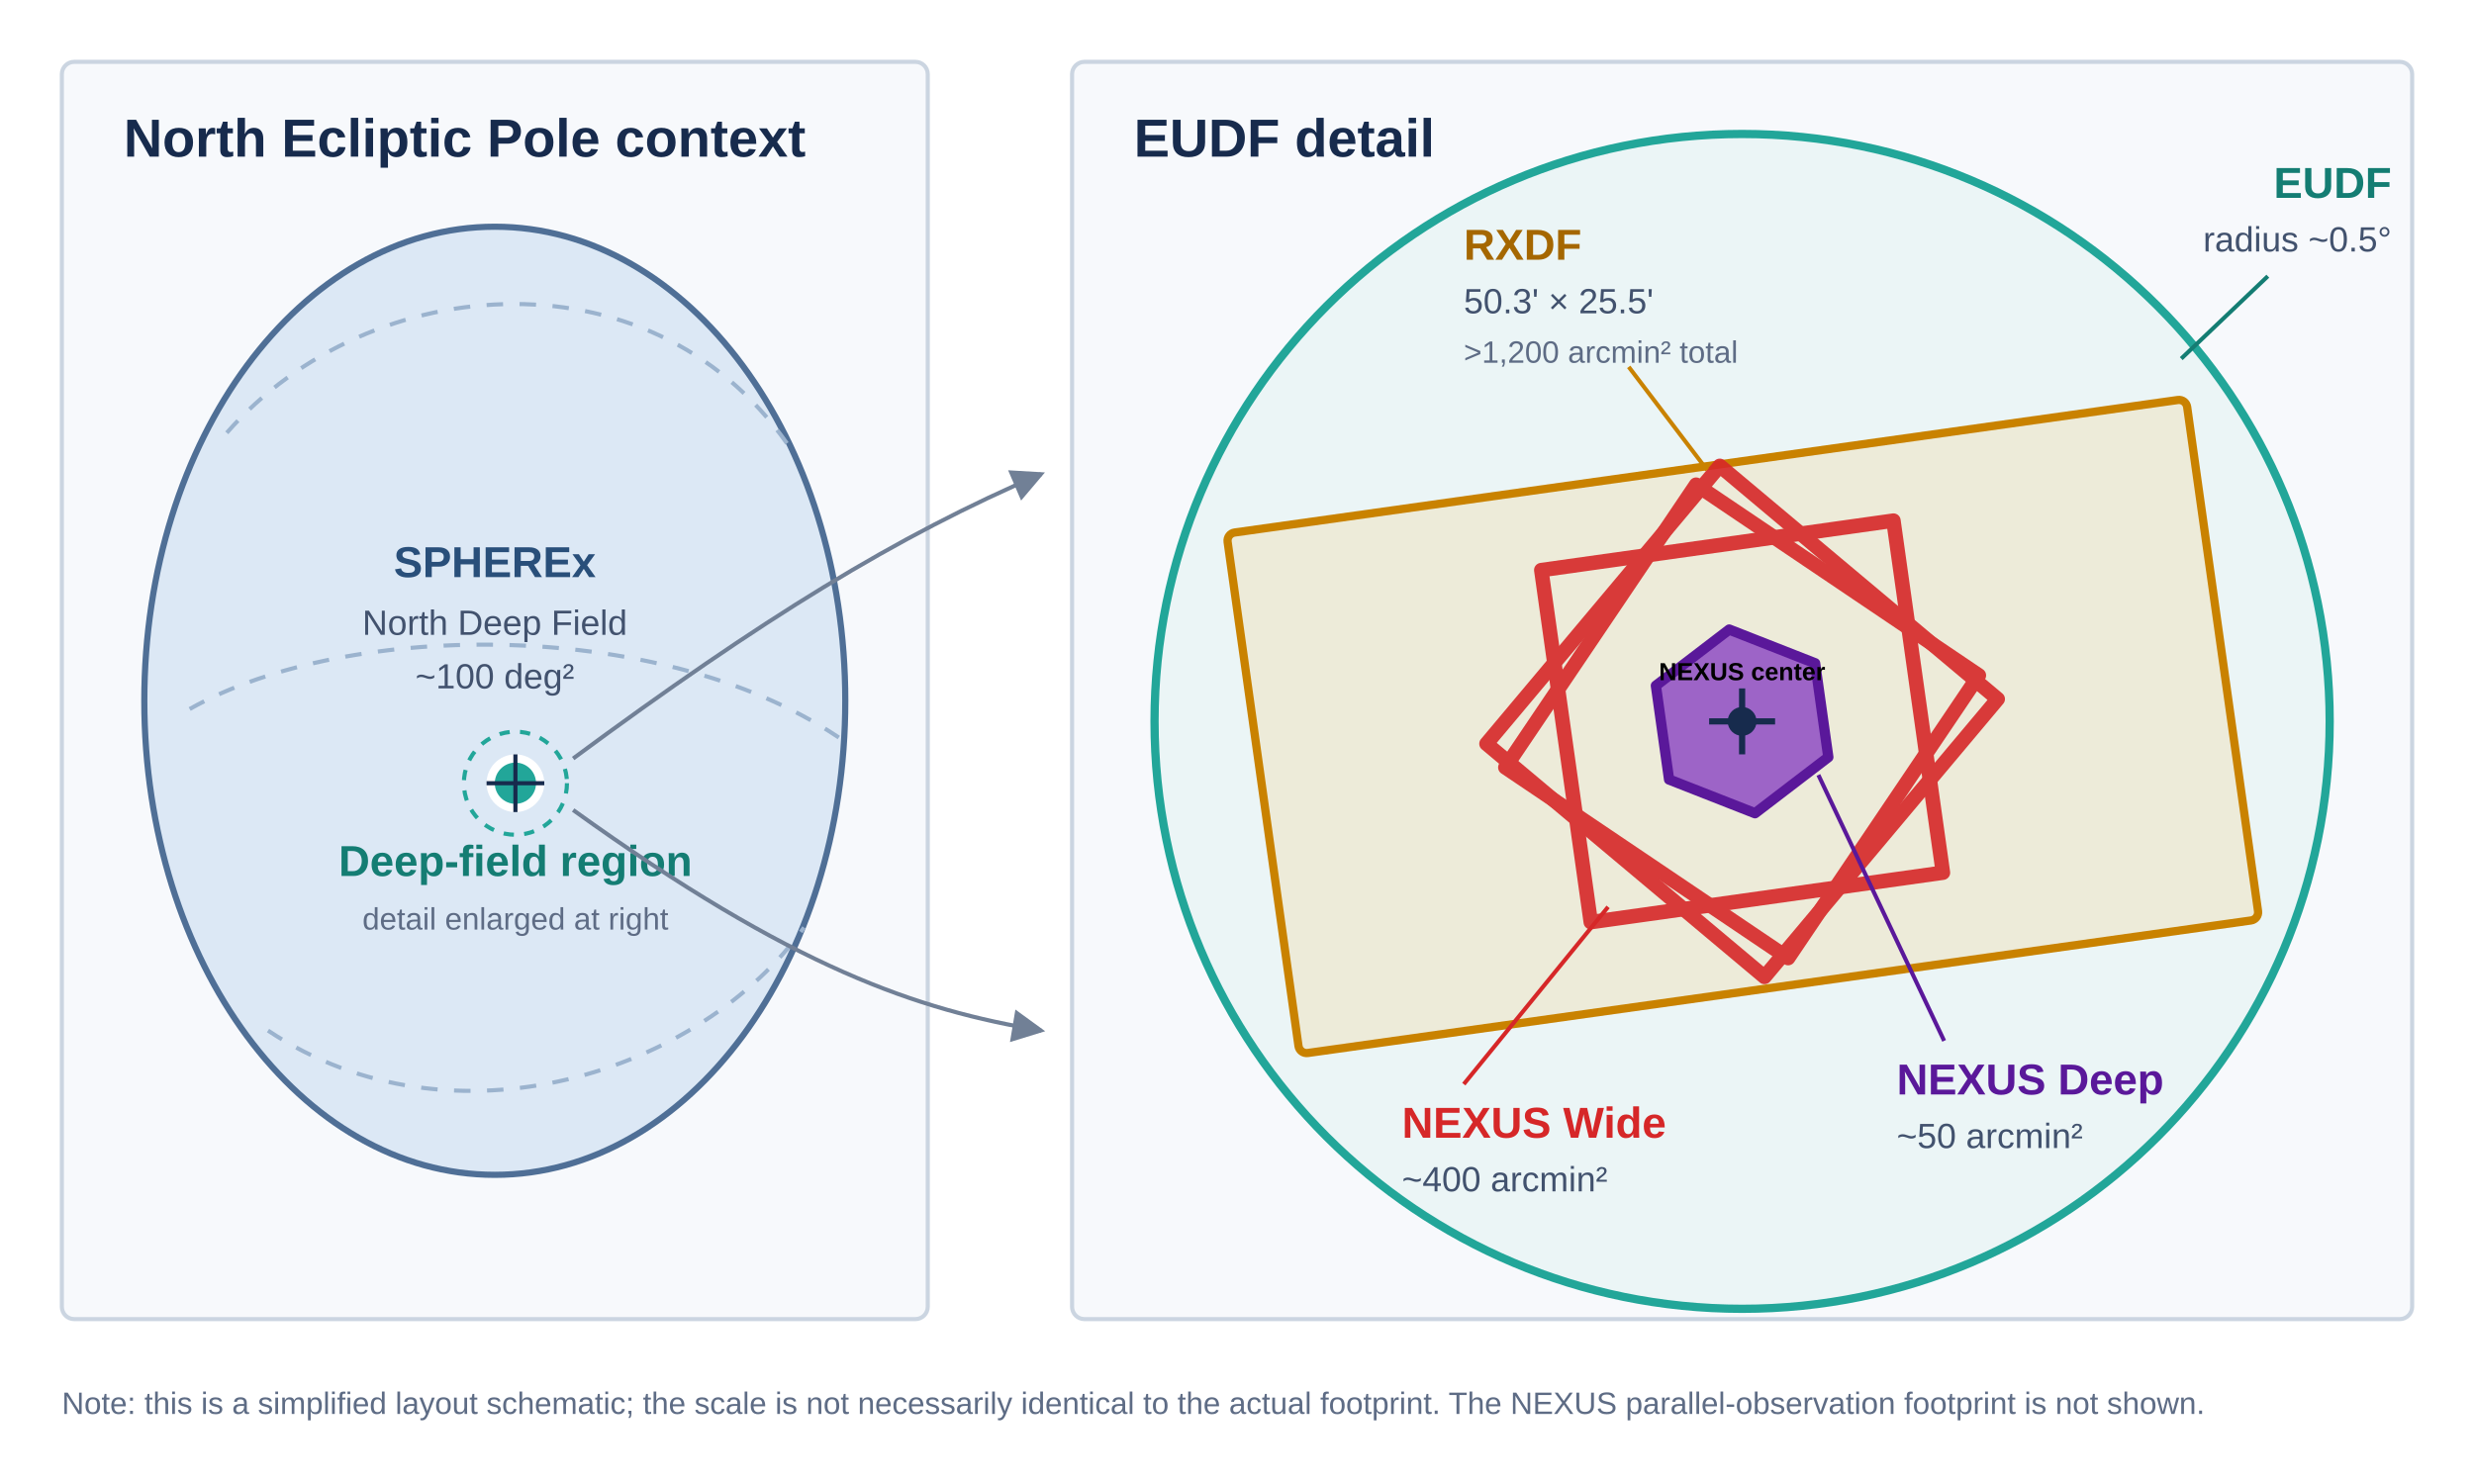
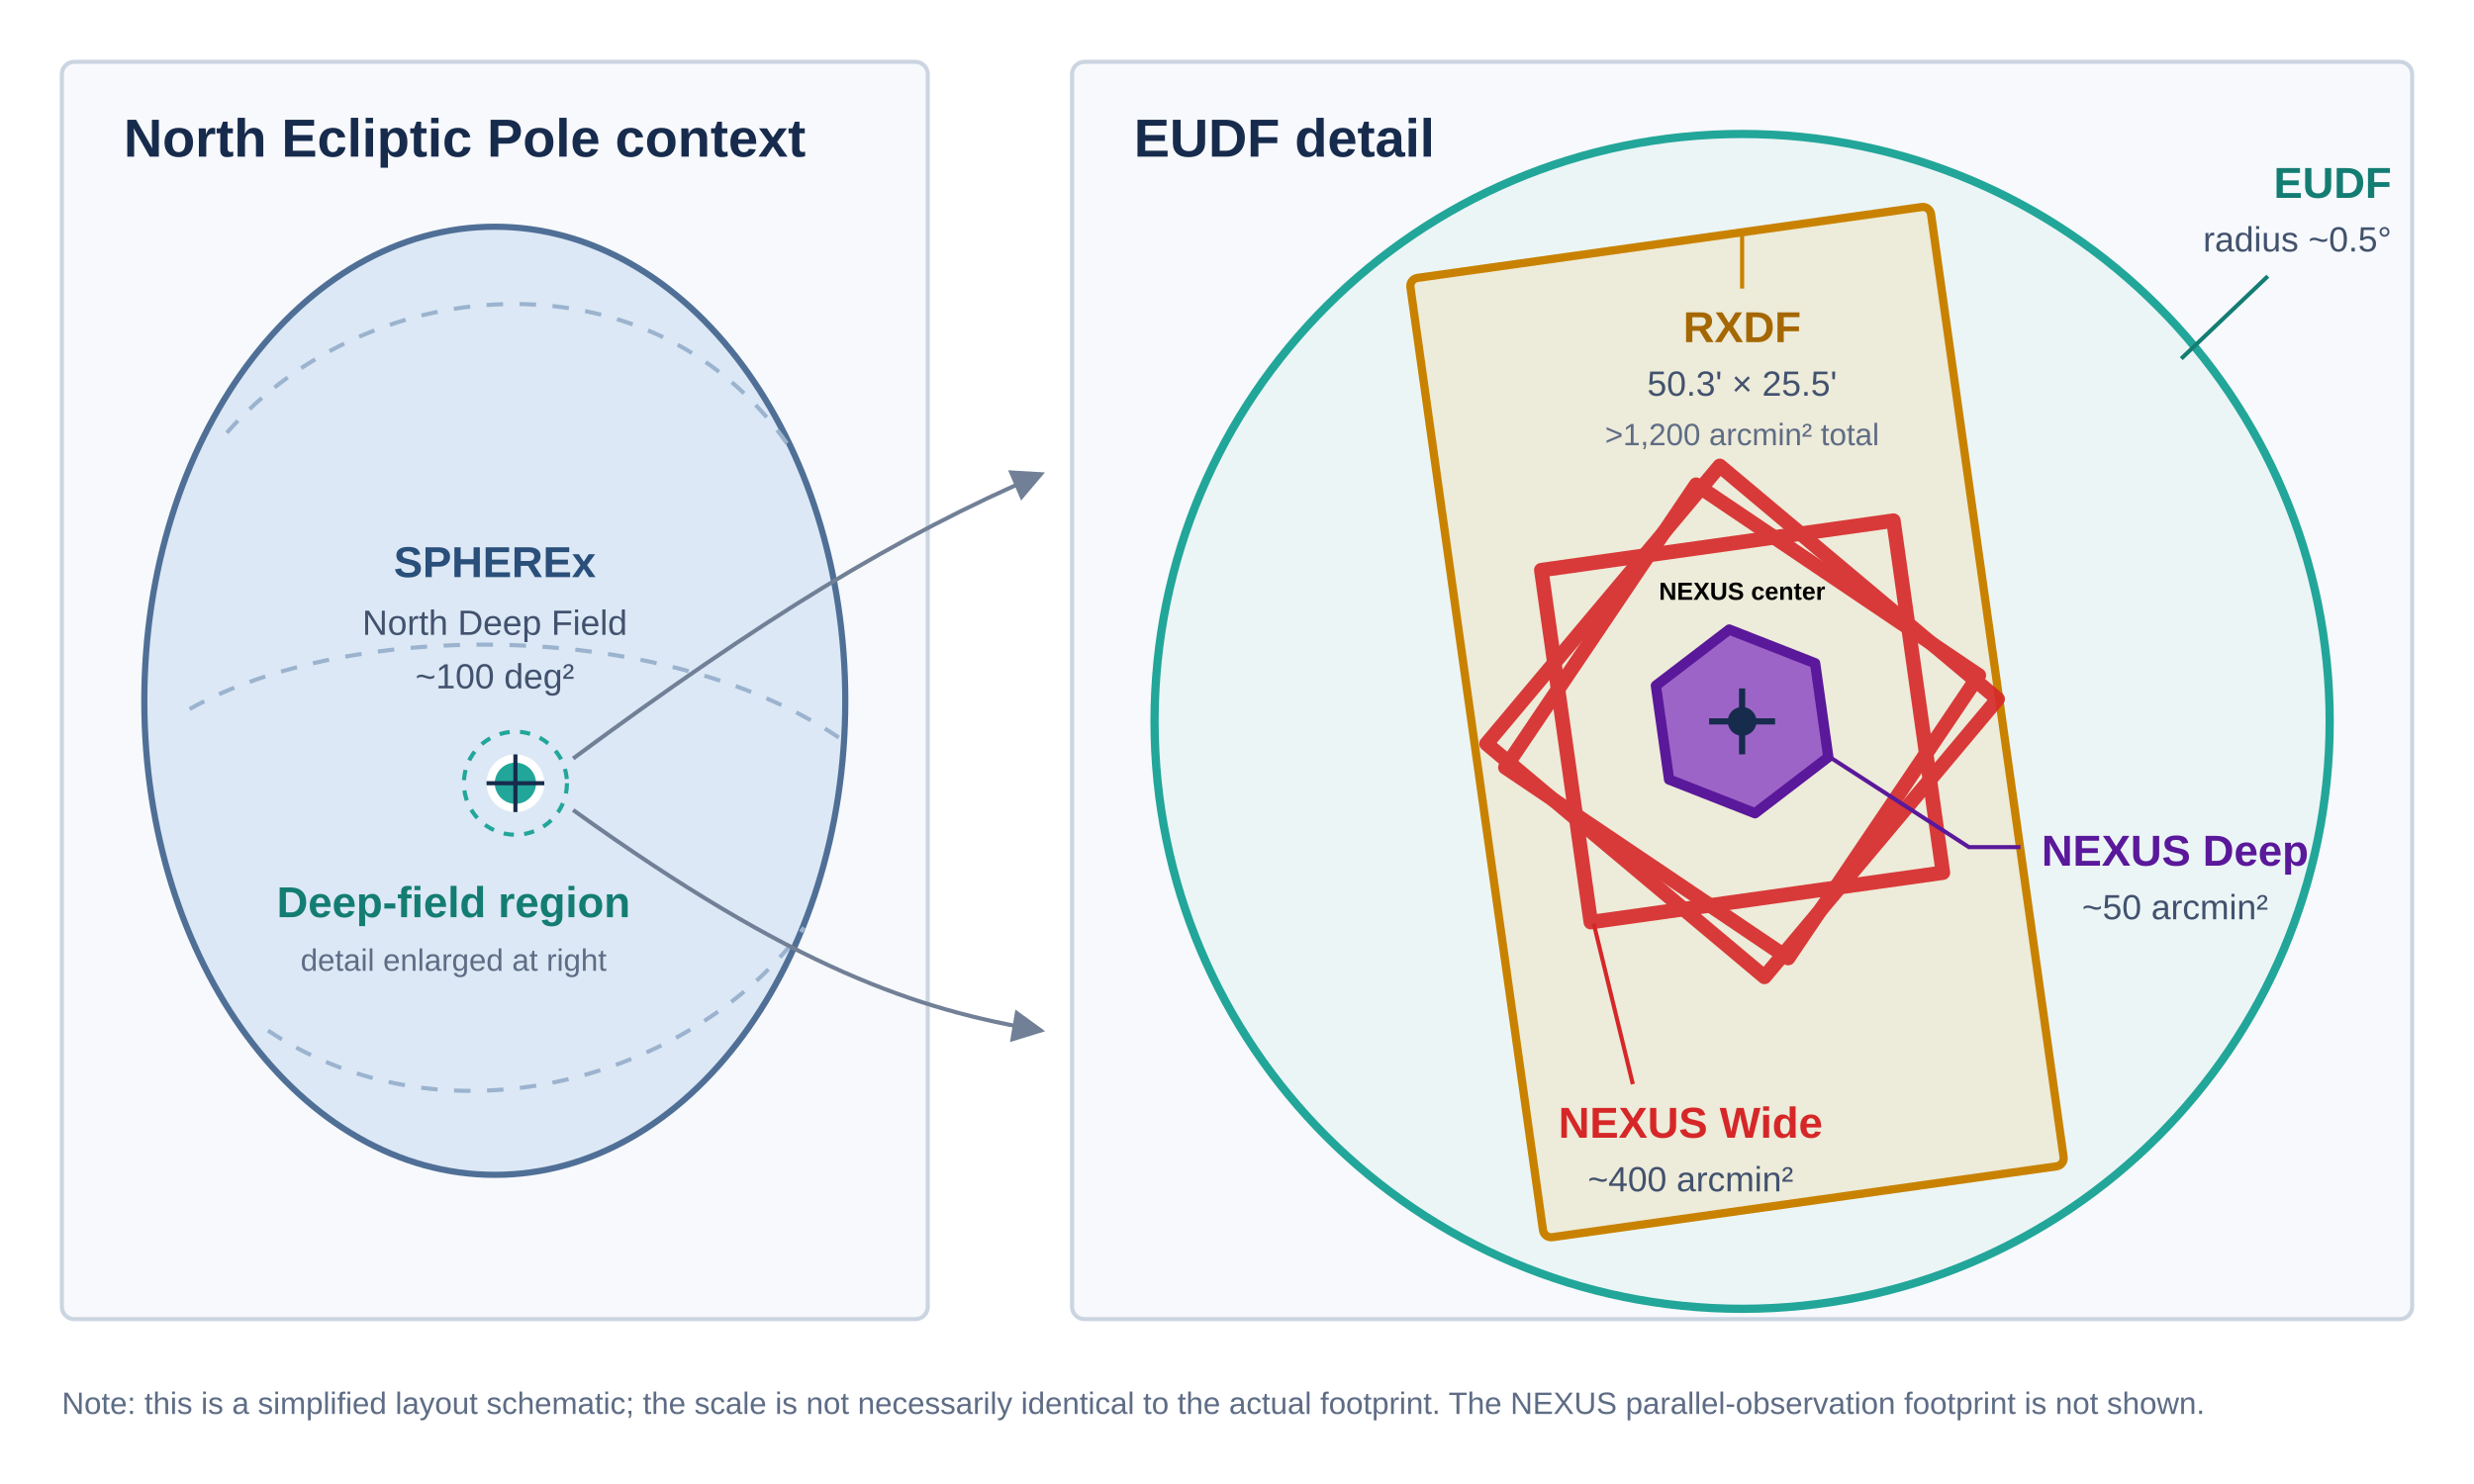
<svg xmlns="http://www.w3.org/2000/svg" viewBox="0 0 1200 720" role="img" aria-labelledby="title desc">
  <defs>
    <marker id="arrow" markerWidth="8" markerHeight="8" refX="7" refY="4" orient="auto">
      <path d="M0 0 L8 4 L0 8 Z" fill="#718096" />
    </marker>
    <style>
      text { font-family: -apple-system, BlinkMacSystemFont, "Segoe UI", Arial, sans-serif; letter-spacing: 0; }
      .panel-title { font-size: 26px; font-weight: 700; fill: #172b4d; }
      .label { font-size: 21px; font-weight: 700; }
      .detail { font-size: 17px; fill: #42526e; }
      .small { font-size: 15px; fill: #5e6c85; }
    </style>
  </defs>
  <rect width="1200" height="720" fill="#ffffff" />
  <rect x="30" y="30" width="420" height="610" rx="6" fill="#f7f9fc" stroke="#cbd5e1" stroke-width="2" />
  <rect x="520" y="30" width="650" height="610" rx="6" fill="#f7f9fc" stroke="#cbd5e1" stroke-width="2" />
  <text x="60" y="76" class="panel-title">North Ecliptic Pole context</text>
  <text x="550" y="76" class="panel-title">EUDF detail</text>
  <ellipse cx="240" cy="340" rx="170" ry="230" fill="#dce8f5" stroke="#4f6f96" stroke-width="3" />
  <path d="M110 210 C180 130 320 120 385 220 M92 344 C170 300 325 300 410 360 M130 500 C220 560 340 520 390 450" fill="none" stroke="#9bb3ce" stroke-width="2" stroke-dasharray="8 8" />
  <text x="240" y="280" text-anchor="middle" class="label" fill="#294f7a">SPHEREx</text>
  <text x="240" y="308" text-anchor="middle" class="detail">North Deep Field</text>
  <text x="240" y="334" text-anchor="middle" class="detail">~100 deg²</text>
  <circle cx="250" cy="380" r="12" fill="#22a699" stroke="#ffffff" stroke-width="4" />
  <circle cx="250" cy="380" r="25" fill="none" stroke="#22a699" stroke-width="2" stroke-dasharray="5 5" />
  <path d="M236 380 H264 M250 366 V394" stroke="#172b4d" stroke-width="2" />
-   <text x="250" y="425" text-anchor="middle" class="label" fill="#147d73">Deep-field region</text>
-   <text x="250" y="451" text-anchor="middle" class="small">detail enlarged at right</text>
+   <text x="220" y="445" text-anchor="middle" class="label" fill="#147d73">Deep-field region</text>
+   <text x="220" y="471" text-anchor="middle" class="small">detail enlarged at right</text>
  <path d="M278 368 C370 300 435 260 505 230" fill="none" stroke="#718096" stroke-width="2" marker-end="url(#arrow)" />
  <path d="M278 393 C385 470 445 490 505 500" fill="none" stroke="#718096" stroke-width="2" marker-end="url(#arrow)" />
  <circle cx="845" cy="350" r="285" fill="#d9f1ed" fill-opacity="0.40" stroke="#22a699" stroke-width="4" />
  <text x="1160" y="96" text-anchor="end" class="label" fill="#147d73">EUDF</text>
  <text x="1160" y="122" text-anchor="end" class="detail">radius ~0.5°</text>
  <path d="M1100 134 L1058 174" stroke="#147d73" stroke-width="2" />
-   <g id="rxdf" transform="rotate(-8 845 350)">
+   <g id="rxdf" transform="rotate(82 845 350)">
    <rect x="610" y="225" width="470" height="255" rx="4" fill="#f7c873" fill-opacity="0.22" stroke="#c98200" stroke-width="4" />
  </g>
  <g id="nexus-wide" transform="translate(845 350) rotate(-8) scale(0.88)">
    <g fill="none" stroke="#d62728" stroke-width="8" stroke-linejoin="round" stroke-linecap="round" opacity="0.9">
      <rect x="-100" y="-100" width="200" height="200" transform="rotate(-42)" />
      <rect x="-98" y="-98" width="196" height="196" transform="rotate(0)" />
      <rect x="-94" y="-94" width="188" height="188" transform="rotate(42)" />
    </g>
  </g>
  <g id="nexus-deep" transform="translate(845 350) rotate(-8)">
    <polygon points="0,-45 39,-23 39,23 0,45 -39,23 -39,-23" fill="#7b2cbf" fill-opacity="0.70" stroke="#5a189a" stroke-width="5" stroke-linejoin="round" />
  </g>
-   <path d="M828 228 L790 178" stroke="#c98200" stroke-width="2" />
-   <text x="710" y="126" class="label" fill="#a56700">RXDF</text>
-   <text x="710" y="152" class="detail">50.3' × 25.5'</text>
-   <text x="710" y="176" class="small">&gt;1,200 arcmin² total</text>
-   <path d="M780 440 L710 526" stroke="#d62728" stroke-width="2" />
-   <text x="680" y="552" class="label" fill="#d62728">NEXUS Wide</text>
-   <text x="680" y="578" class="detail">~400 arcmin²</text>
-   <path d="M882 376 L943 505" stroke="#5a189a" stroke-width="2" />
-   <text x="920" y="531" class="label" fill="#5a189a">NEXUS Deep</text>
-   <text x="920" y="557" class="detail">~50 arcmin²</text>
+   <path d="M845 113 L845 140" stroke="#c98200" stroke-width="2" />
+   <text x="845" y="166" text-anchor="middle" class="label" fill="#a56700">RXDF</text>
+   <text x="845" y="192" text-anchor="middle" class="detail">50.3' × 25.5'</text>
+   <text x="845" y="216" text-anchor="middle" class="small">&gt;1,200 arcmin² total</text>
+   <path d="M773 448 L792 526" stroke="#d62728" stroke-width="2" />
+   <text x="820" y="552" text-anchor="middle" class="label" fill="#d62728">NEXUS Wide</text>
+   <text x="820" y="578" text-anchor="middle" class="detail">~400 arcmin²</text>
+   <path d="M887 367 L955 411 H980" fill="none" stroke="#5a189a" stroke-width="2" />
+   <text x="1055" y="420" text-anchor="middle" class="label" fill="#5a189a">NEXUS Deep</text>
+   <text x="1055" y="446" text-anchor="middle" class="detail">~50 arcmin²</text>
  <g id="nexus-center-marker" transform="translate(845 350)">
    <circle r="7" fill="#172b4d" />
    <path d="M-16 0 H16 M0 -16 V16" stroke="#172b4d" stroke-width="3" />
  </g>
-   <text x="845" y="330" text-anchor="middle" font-size="12" font-weight="700" fill="#000000">NEXUS center</text>
+   <text x="845" y="291" text-anchor="middle" font-size="12" font-weight="700" fill="#000000">NEXUS center</text>
  <text x="30" y="686" class="small">Note: this is a simplified layout schematic; the scale is not necessarily identical to the actual footprint. The NEXUS parallel-observation footprint is not shown.</text>
</svg>
